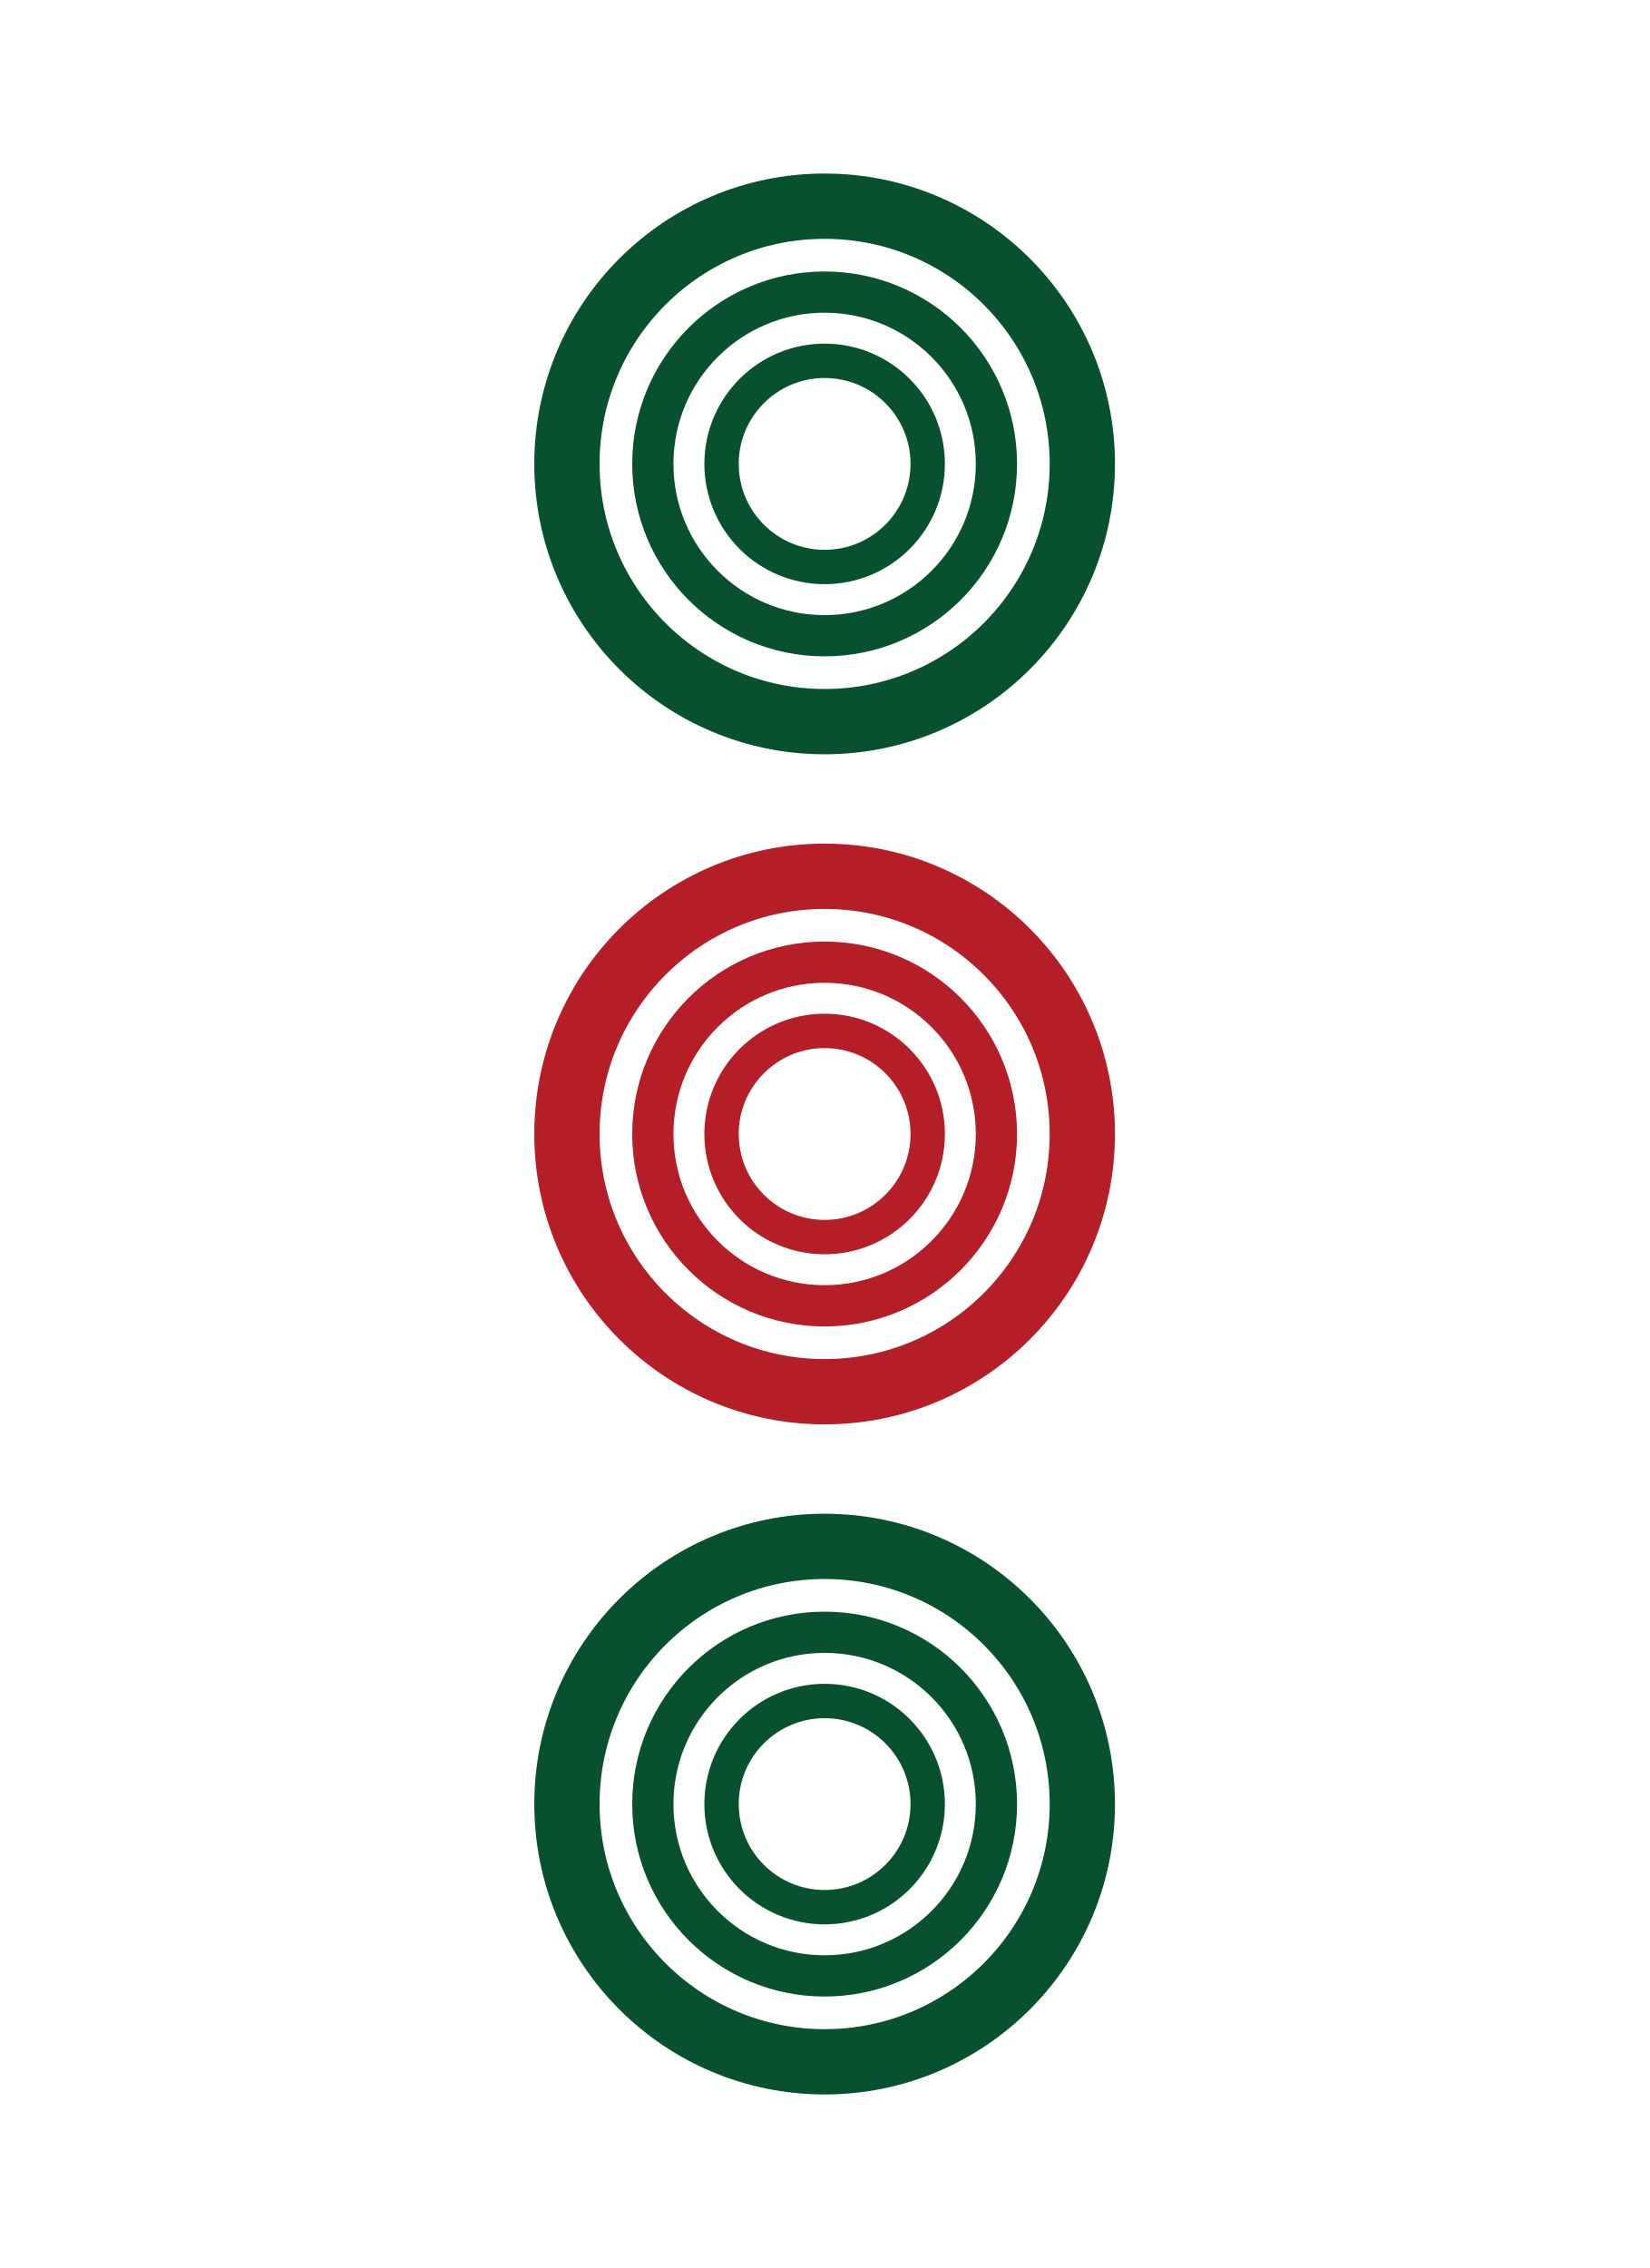
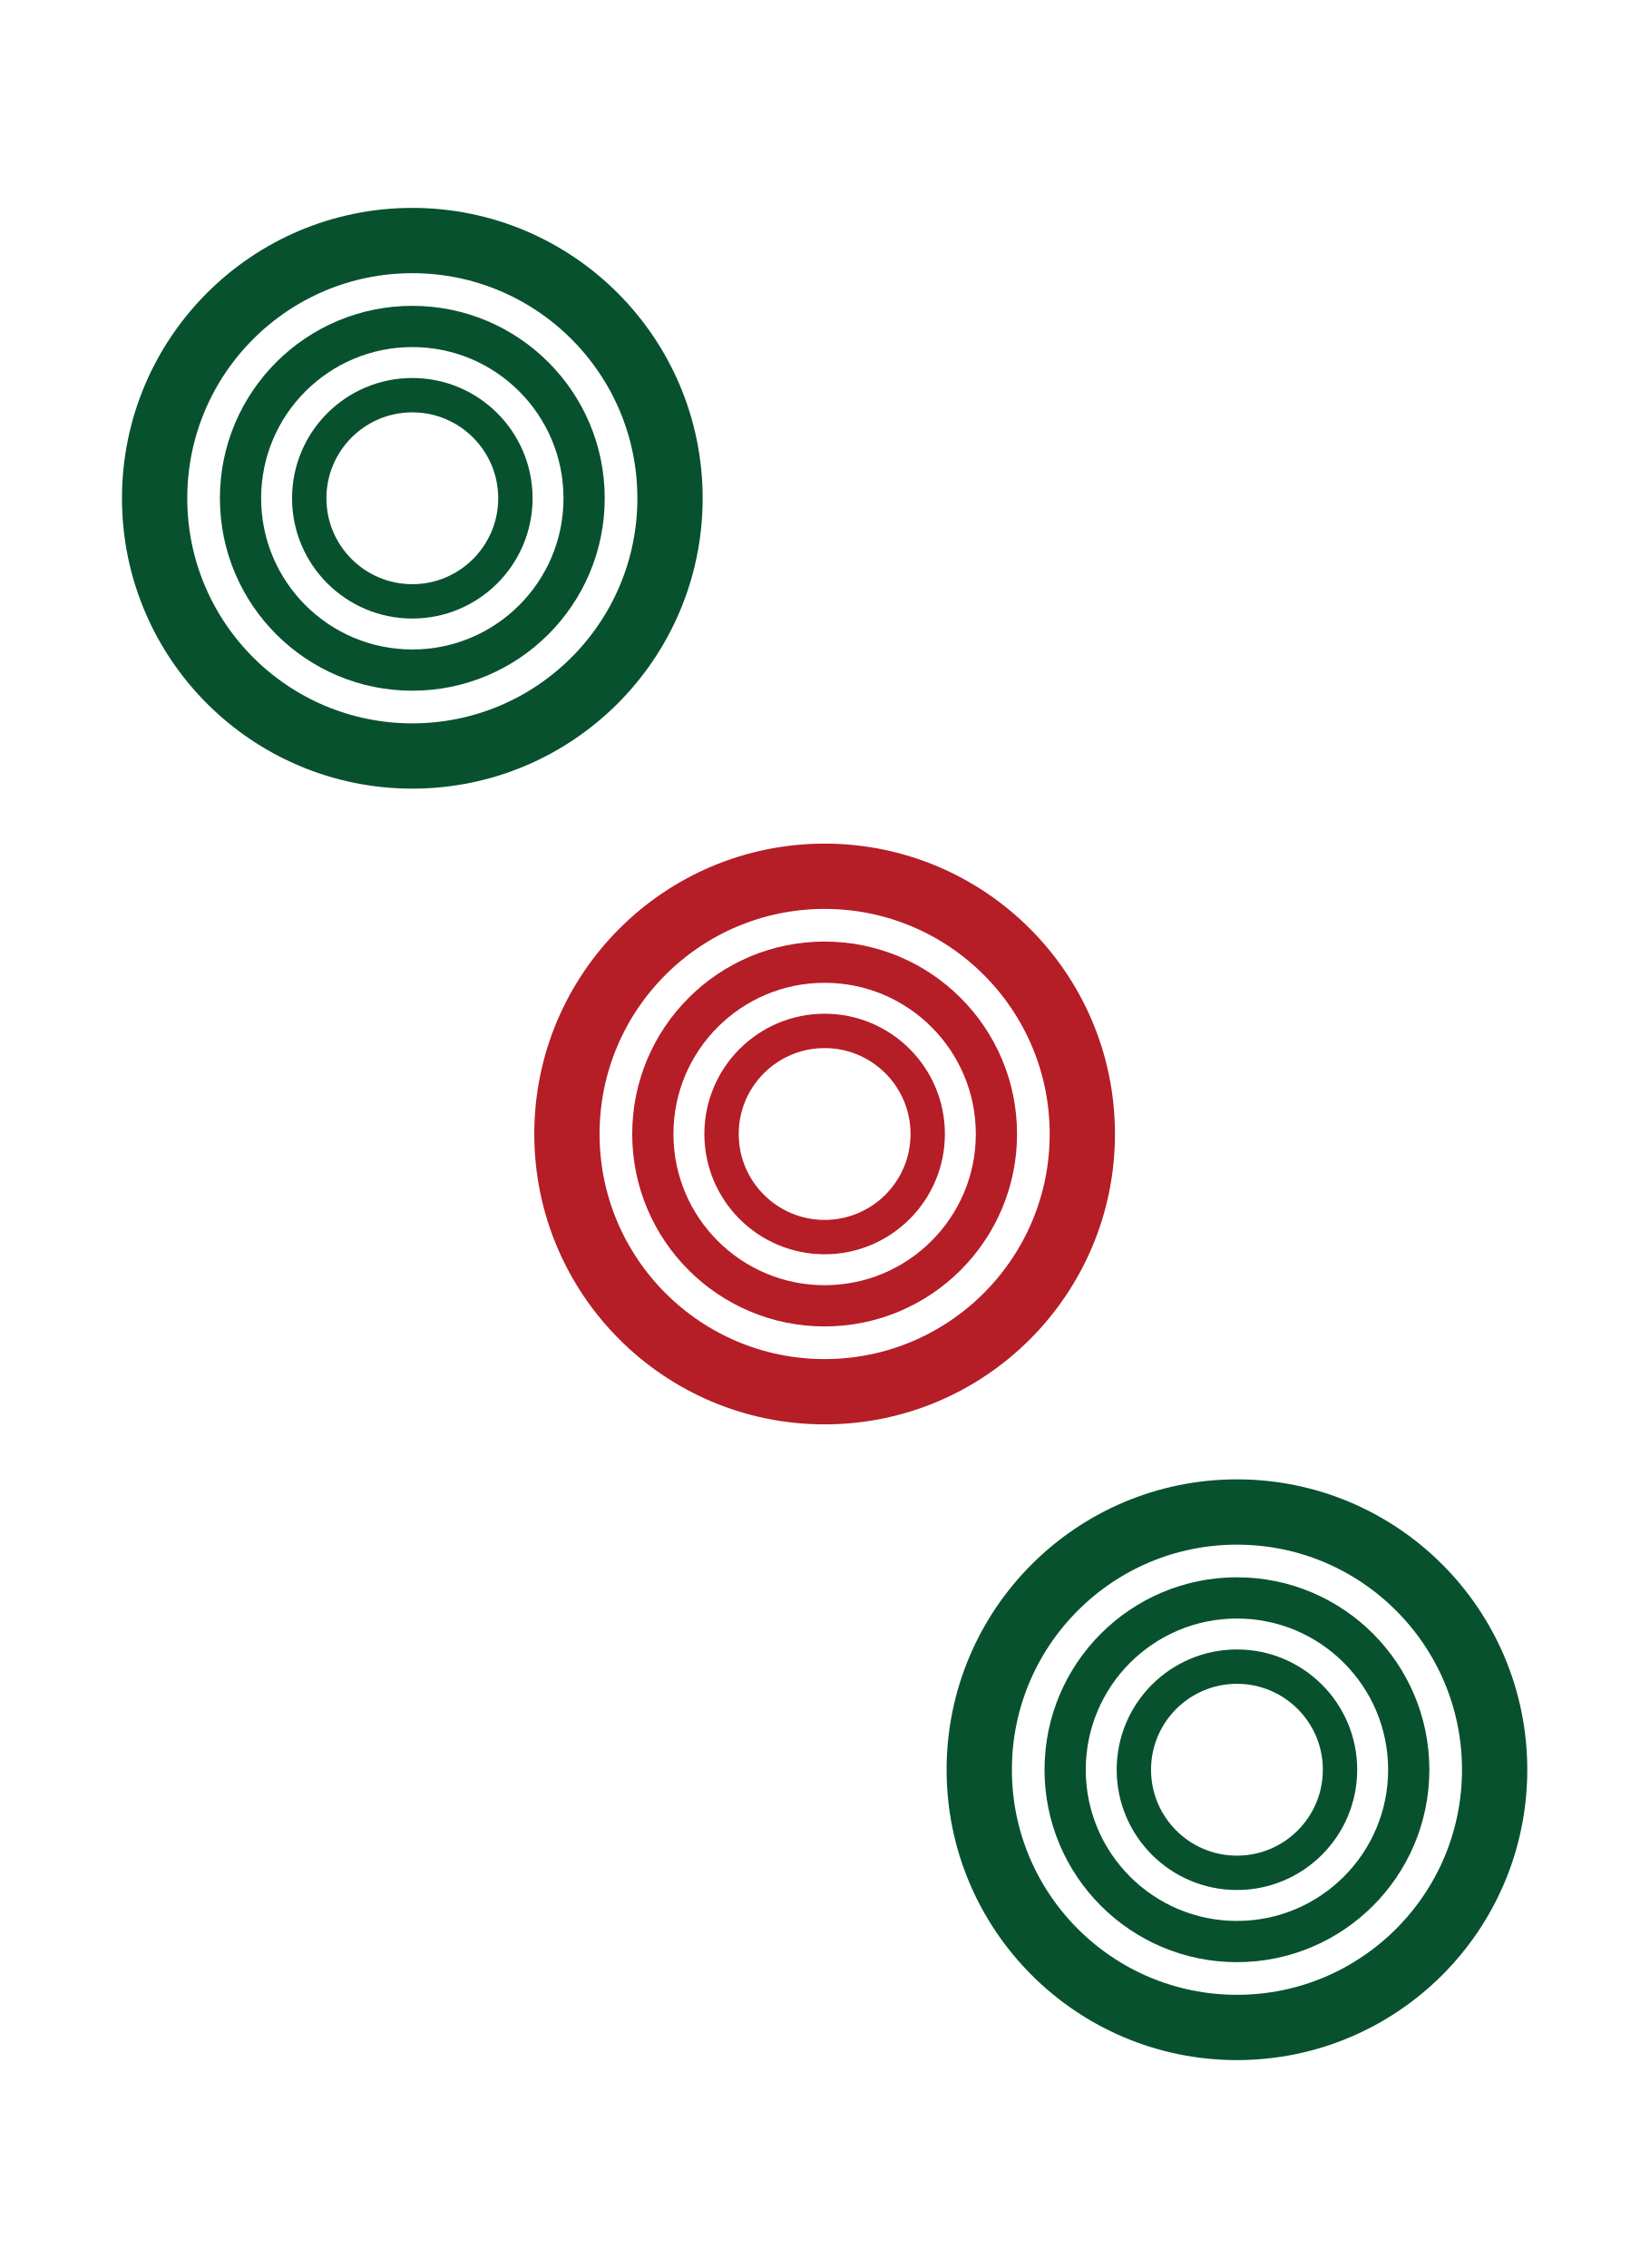
<svg xmlns="http://www.w3.org/2000/svg" width="96" height="132" viewBox="0 0 96 132">
  <g fill="none" stroke="#07512f">
-     <circle cx="48" cy="27" r="15" stroke-width="3.8" />
-     <circle cx="48" cy="27" r="10" stroke-width="2.4" />
-     <circle cx="48" cy="27" r="6" stroke-width="2" />
+     <circle cx="24" cy="29" r="15" stroke-width="3.8" />
+     <circle cx="24" cy="29" r="10" stroke-width="2.4" />
+     <circle cx="24" cy="29" r="6" stroke-width="2" />
  </g>
  <g fill="none" stroke="#b51d27">
    <circle cx="48" cy="66" r="15" stroke-width="3.8" />
    <circle cx="48" cy="66" r="10" stroke-width="2.4" />
    <circle cx="48" cy="66" r="6" stroke-width="2" />
  </g>
  <g fill="none" stroke="#07512f">
-     <circle cx="48" cy="105" r="15" stroke-width="3.8" />
-     <circle cx="48" cy="105" r="10" stroke-width="2.4" />
-     <circle cx="48" cy="105" r="6" stroke-width="2" />
+     <circle cx="72" cy="103" r="15" stroke-width="3.8" />
+     <circle cx="72" cy="103" r="10" stroke-width="2.4" />
+     <circle cx="72" cy="103" r="6" stroke-width="2" />
  </g>
</svg>
